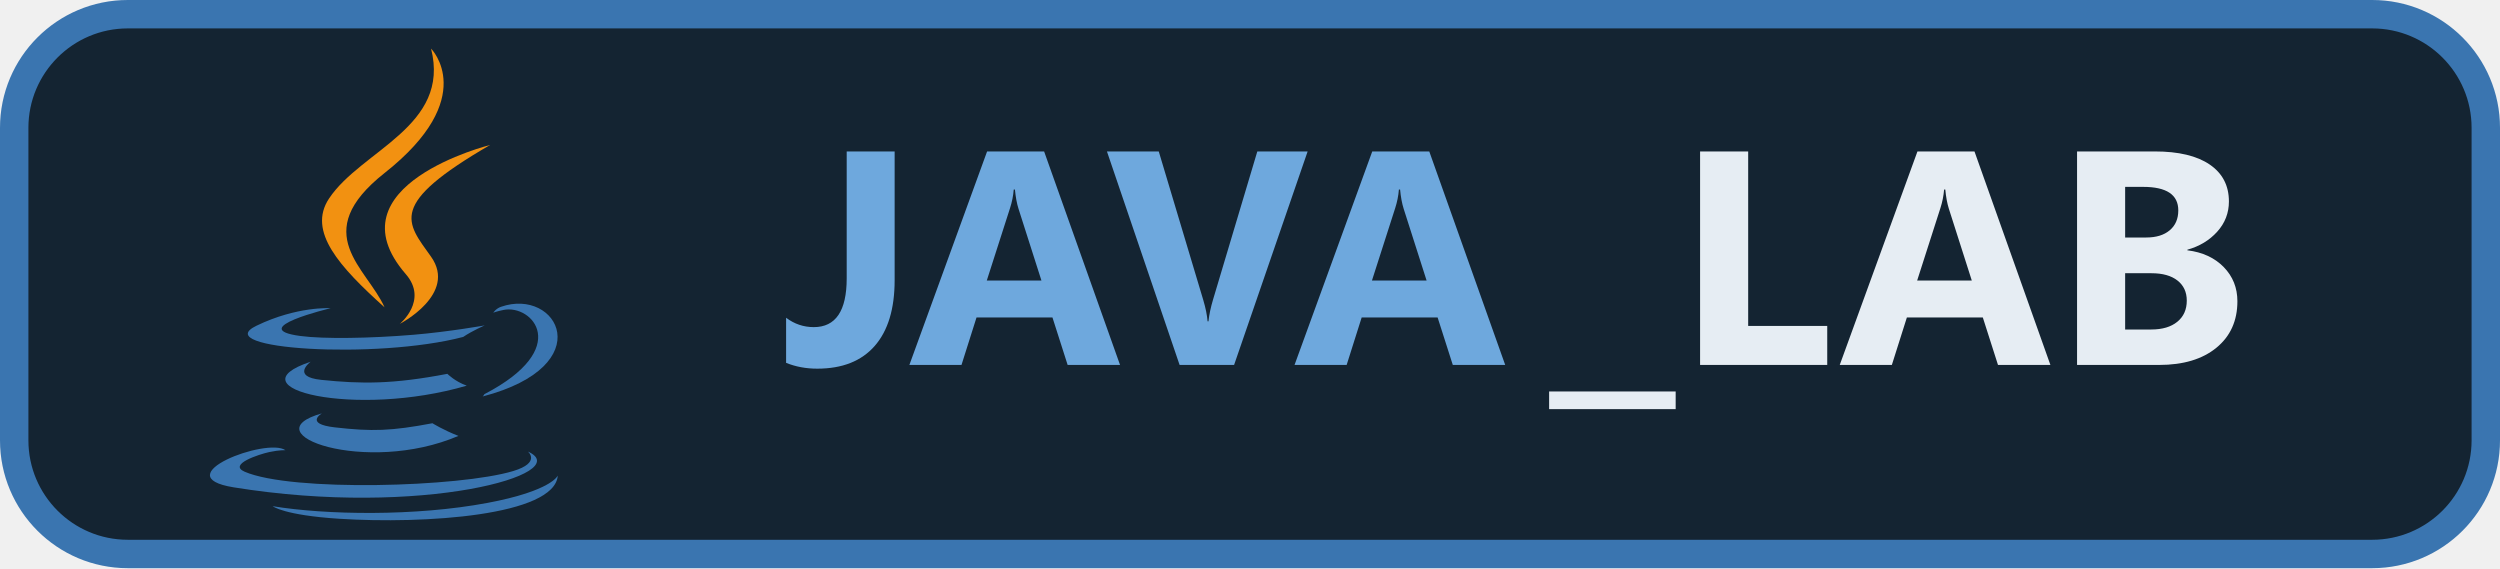
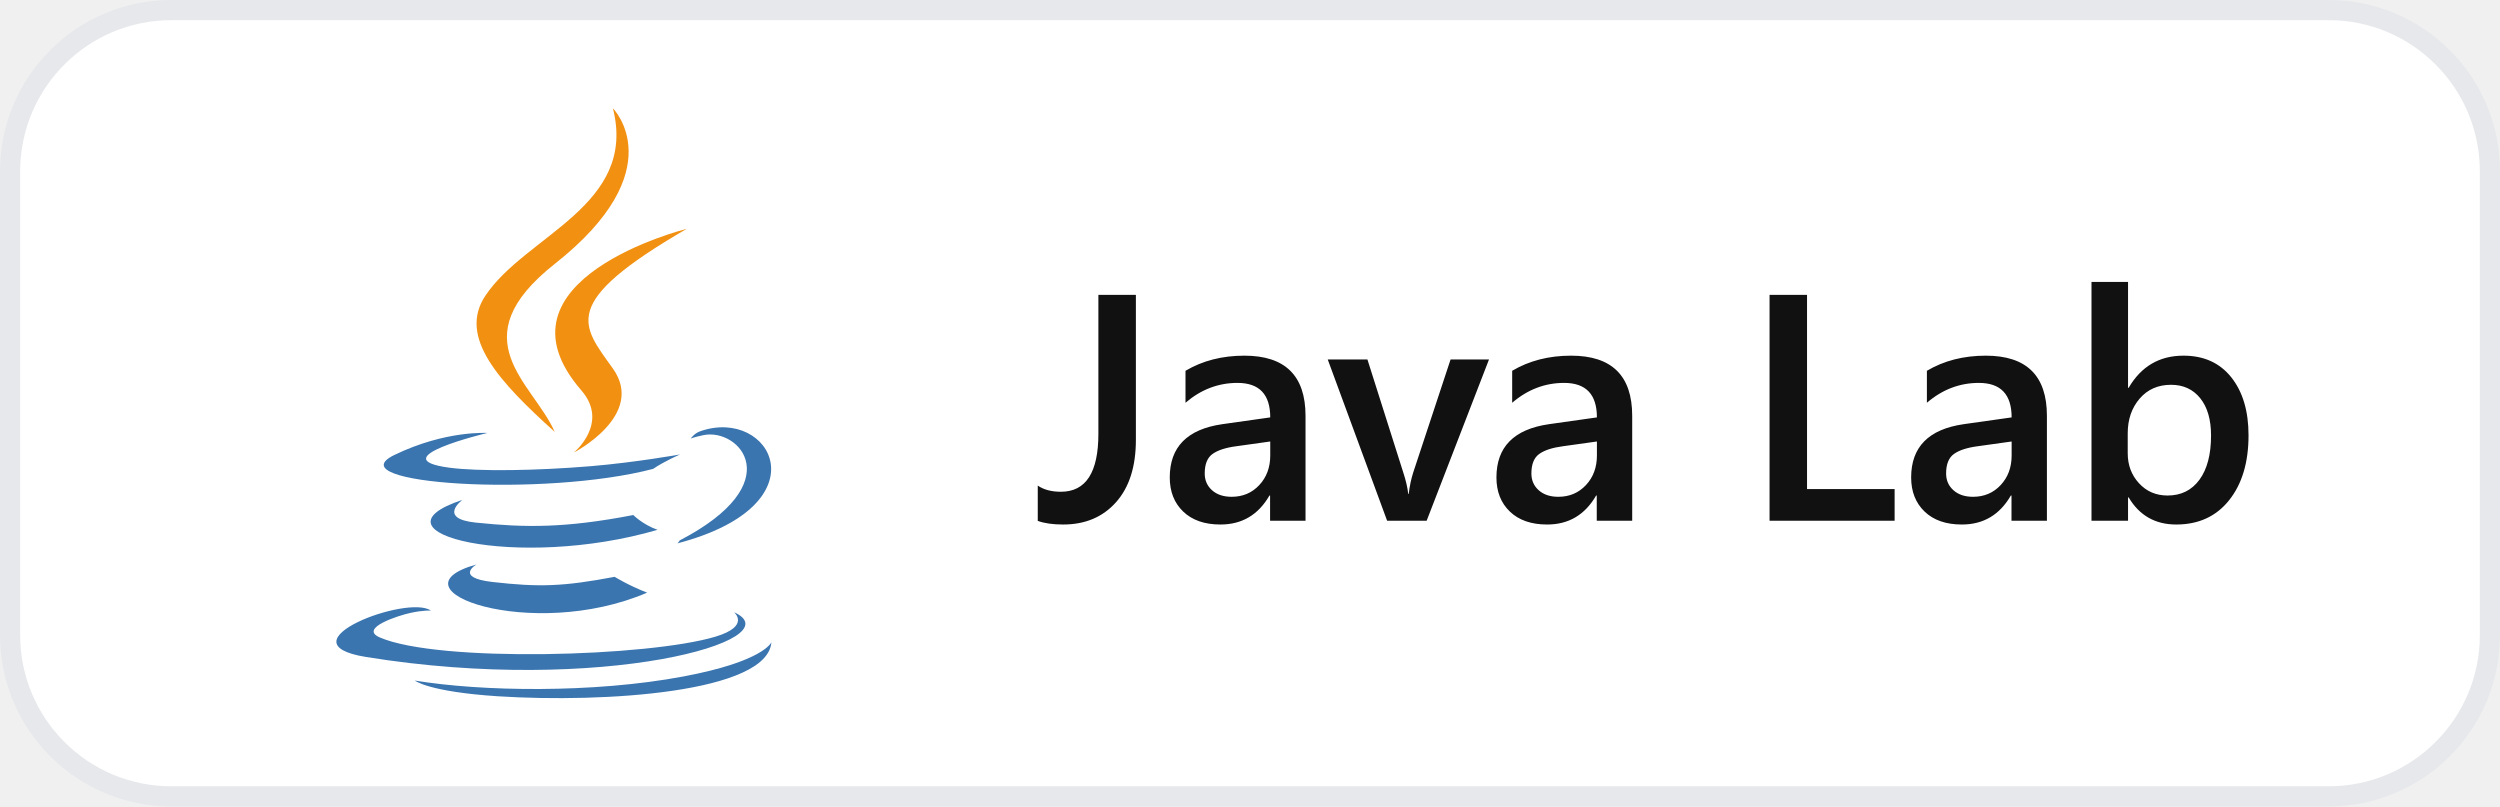
- <svg xmlns="http://www.w3.org/2000/svg" width="88" height="20" viewBox="0 0 88 20" role="img" aria-labelledby="title desc">
-   <rect x=".5" y=".5" width="87" height="19" rx="4" fill="#142432" stroke="#3a75b0" />
-   <g transform="translate(5 1.5) scale(.133)">
+ <svg xmlns="http://www.w3.org/2000/svg" width="124" height="40" viewBox="0 0 124 40" role="img" aria-labelledby="title desc">
+   <rect width="123" height="39" rx="8" fill="#ffffff" x=".5" y=".5" stroke="#e6e8eb" stroke-width="1" />
+   <g transform="translate(12.473 5) scale(.234375)">
    <path fill="#3a75b0" d="M47.617 98.12s-4.767 2.774 3.397 3.71c9.892 1.13 14.947.968 25.845-1.092 0 0 2.871 1.795 6.873 3.351-24.439 10.47-55.308-.607-36.115-5.969zm-2.988-13.665s-5.348 3.959 2.823 4.805c10.567 1.091 18.91 1.18 33.354-1.6 0 0 1.993 2.025 5.132 3.131-29.542 8.64-62.446.68-41.309-6.336z" />
    <path fill="#f29111" d="M69.802 61.271c6.025 6.935-1.58 13.17-1.58 13.17s15.289-7.891 8.269-17.777c-6.559-9.215-11.587-13.792 15.635-29.58 0 .001-42.731 10.67-22.324 34.187z" />
    <path fill="#3a75b0" d="M102.123 108.229s3.529 2.91-3.888 5.159c-14.102 4.272-58.706 5.56-71.094.171-4.451-1.938 3.899-4.625 6.526-5.192 2.739-.593 4.303-.485 4.303-.485-4.953-3.487-32.013 6.85-13.743 9.815 49.821 8.076 90.817-3.637 77.896-9.468zM49.912 70.294s-22.686 5.389-8.033 7.348c6.188.828 18.518.638 30.011-.326 9.39-.789 18.813-2.474 18.813-2.474s-3.308 1.419-5.704 3.053c-23.042 6.061-67.544 3.238-54.731-2.958 10.832-5.239 19.644-4.643 19.644-4.643zm40.697 22.747c23.421-12.167 12.591-23.86 5.032-22.285-1.848.385-2.677.72-2.677.72s.688-1.079 2-1.543c14.953-5.255 26.451 15.503-4.823 23.725 0-.002.359-.327.468-.617z" />
    <path fill="#f29111" d="M76.491 1.587S89.459 14.563 64.188 34.51c-20.266 16.006-4.621 25.13-.007 35.559-11.831-10.673-20.509-20.07-14.688-28.815C58.041 28.42 81.722 22.195 76.491 1.587z" />
    <path fill="#3a75b0" d="M52.214 126.021c22.476 1.437 57-.8 57.817-11.436 0 0-1.571 4.032-18.577 7.231-19.186 3.612-42.854 3.191-56.887.874 0 .001 2.875 2.381 17.647 3.331z" />
  </g>
-   <g transform="translate(27 3.8) scale(.215)">
-     <g transform="translate(0 4) scale(0.78)">
-       <g transform="translate(2.969 -20.25)">
-         <path fill="#6ea8dd" d="M23.813 51.281C23.813 57.281 22.422 61.875 19.641 65.063C16.859 68.25 12.833 69.844 7.563 69.844C5.208 69.844 3.031 69.437 1.031 68.625L1.031 59.156C2.76 60.469 4.698 61.125 6.844 61.125C11.448 61.125 13.75 57.708 13.75 50.875L13.75 24.25L23.813 24.25ZM71.125 69.063L60.125 69.063L56.938 59.094L41 59.094L37.844 69.063L26.906 69.063L43.219 24.25L55.188 24.25ZM54.625 51.344L49.813 36.281C49.458 35.156 49.208 33.813 49.063 32.25L48.813 32.25C48.708 33.563 48.448 34.865 48.031 36.156L43.156 51.344ZM110.5 24.25L95.063 69.063L83.625 69.063L68.375 24.25L79.25 24.25L88.594 55.438C89.094 57.125 89.396 58.615 89.5 59.906L89.688 59.906C89.833 58.51 90.156 56.979 90.656 55.313L99.938 24.25ZM151.969 69.063L140.969 69.063L137.781 59.094L121.844 59.094L118.688 69.063L107.75 69.063L124.063 24.25L136.031 24.25ZM135.469 51.344L130.656 36.281C130.302 35.156 130.052 33.813 129.906 32.25L129.656 32.25C129.552 33.563 129.292 34.865 128.875 36.156L124 51.344Z" />
-         <path fill="#e6edf3" d="M187.75 78.344L161.188 78.344L161.188 74.625L187.75 74.625ZM219.563 69.063L192.875 69.063L192.875 24.25L202.969 24.25L202.969 60.875L219.563 60.875ZM266.406 69.063L255.406 69.063L252.219 59.094L236.281 59.094L233.125 69.063L222.188 69.063L238.5 24.25L250.469 24.25ZM249.906 51.344L245.094 36.281C244.74 35.156 244.49 33.813 244.344 32.25L244.094 32.25C243.99 33.563 243.729 34.865 243.313 36.156L238.438 51.344ZM272 69.063L272 24.25L288.313 24.25C293.313 24.25 297.156 25.167 299.844 27C302.531 28.833 303.875 31.417 303.875 34.75C303.875 37.167 303.057 39.281 301.422 41.094C299.786 42.906 297.698 44.167 295.156 44.875L295.156 45C298.344 45.396 300.891 46.573 302.797 48.531C304.703 50.49 305.656 52.875 305.656 55.688C305.656 59.792 304.188 63.047 301.25 65.453C298.313 67.859 294.302 69.063 289.219 69.063ZM282.094 31.688L282.094 42.313L286.531 42.313C288.615 42.313 290.255 41.807 291.453 40.797C292.651 39.786 293.25 38.396 293.25 36.625C293.25 33.333 290.792 31.688 285.875 31.688ZM282.094 49.813L282.094 61.625L287.563 61.625C289.896 61.625 291.724 61.083 293.047 60C294.37 58.917 295.031 57.438 295.031 55.563C295.031 53.771 294.38 52.365 293.078 51.344C291.776 50.323 289.958 49.813 287.625 49.813Z" />
-       </g>
-     </g>
-   </g>
+   <path id="label" fill="#111111" d="M56.34 21.813C56.34 23.141 56.012 24.173 55.355 24.91C54.699 25.647 53.824 26.016 52.73 26.016C52.22 26.016 51.801 25.956 51.473 25.836L51.473 24.086C51.77 24.289 52.152 24.391 52.621 24.391C53.861 24.391 54.48 23.432 54.48 21.516L54.48 14.625L56.34 14.625ZM64.754 25.828L62.996 25.828L62.996 24.578L62.965 24.578C62.413 25.536 61.603 26.016 60.535 26.016C59.749 26.016 59.133 25.802 58.688 25.375C58.242 24.948 58.02 24.383 58.02 23.68C58.02 22.169 58.889 21.289 60.629 21.039L63.004 20.703C63.004 19.563 62.462 18.992 61.379 18.992C60.426 18.992 59.566 19.32 58.801 19.977L58.801 18.391C59.645 17.891 60.618 17.641 61.723 17.641C63.743 17.641 64.754 18.635 64.754 20.625ZM63.004 21.898L61.324 22.133C60.803 22.201 60.411 22.327 60.148 22.512C59.885 22.697 59.754 23.021 59.754 23.484C59.754 23.823 59.875 24.1 60.117 24.316C60.359 24.533 60.684 24.641 61.09 24.641C61.642 24.641 62.099 24.447 62.461 24.059C62.823 23.671 63.004 23.182 63.004 22.594ZM73.855 17.828L70.762 25.828L68.801 25.828L65.855 17.828L67.824 17.828L69.598 23.422C69.733 23.833 69.816 24.193 69.848 24.5L69.871 24.5C69.918 24.115 69.991 23.766 70.09 23.453L71.949 17.828ZM80.957 25.828L79.199 25.828L79.199 24.578L79.168 24.578C78.616 25.536 77.806 26.016 76.738 26.016C75.952 26.016 75.336 25.802 74.891 25.375C74.445 24.948 74.223 24.383 74.223 23.68C74.223 22.169 75.092 21.289 76.832 21.039L79.207 20.703C79.207 19.563 78.665 18.992 77.582 18.992C76.629 18.992 75.77 19.32 75.004 19.977L75.004 18.391C75.848 17.891 76.822 17.641 77.926 17.641C79.947 17.641 80.957 18.635 80.957 20.625ZM79.207 21.898L77.527 22.133C77.007 22.201 76.615 22.327 76.352 22.512C76.089 22.697 75.957 23.021 75.957 23.484C75.957 23.823 76.078 24.1 76.32 24.316C76.562 24.533 76.887 24.641 77.293 24.641C77.845 24.641 78.302 24.447 78.664 24.059C79.026 23.671 79.207 23.182 79.207 22.594ZM93.973 25.828L87.77 25.828L87.77 14.625L89.629 14.625L89.629 24.258L93.973 24.258ZM101.527 25.828L99.77 25.828L99.77 24.578L99.738 24.578C99.186 25.536 98.376 26.016 97.309 26.016C96.522 26.016 95.906 25.802 95.461 25.375C95.016 24.948 94.793 24.383 94.793 23.68C94.793 22.169 95.663 21.289 97.402 21.039L99.777 20.703C99.777 19.563 99.236 18.992 98.152 18.992C97.199 18.992 96.34 19.32 95.574 19.977L95.574 18.391C96.418 17.891 97.392 17.641 98.496 17.641C100.517 17.641 101.527 18.635 101.527 20.625ZM99.777 21.898L98.098 22.133C97.577 22.201 97.185 22.327 96.922 22.512C96.659 22.697 96.527 23.021 96.527 23.484C96.527 23.823 96.648 24.1 96.891 24.316C97.133 24.533 97.457 24.641 97.863 24.641C98.415 24.641 98.872 24.447 99.234 24.059C99.596 23.671 99.777 23.182 99.777 22.594ZM105.582 24.672L105.551 24.672L105.551 25.828L103.738 25.828L103.738 13.984L105.551 13.984L105.551 19.234L105.582 19.234C106.202 18.172 107.108 17.641 108.301 17.641C109.311 17.641 110.102 17.999 110.672 18.715C111.242 19.431 111.527 20.391 111.527 21.594C111.527 22.932 111.207 24.004 110.566 24.809C109.926 25.613 109.051 26.016 107.941 26.016C106.9 26.016 106.113 25.568 105.582 24.672ZM105.535 21.492L105.535 22.484C105.535 23.068 105.721 23.563 106.094 23.969C106.466 24.375 106.939 24.578 107.512 24.578C108.184 24.578 108.711 24.316 109.094 23.793C109.477 23.27 109.668 22.539 109.668 21.602C109.668 20.815 109.49 20.199 109.133 19.754C108.776 19.309 108.293 19.086 107.684 19.086C107.038 19.086 106.518 19.315 106.125 19.773C105.732 20.232 105.535 20.805 105.535 21.492Z" />
</svg>
